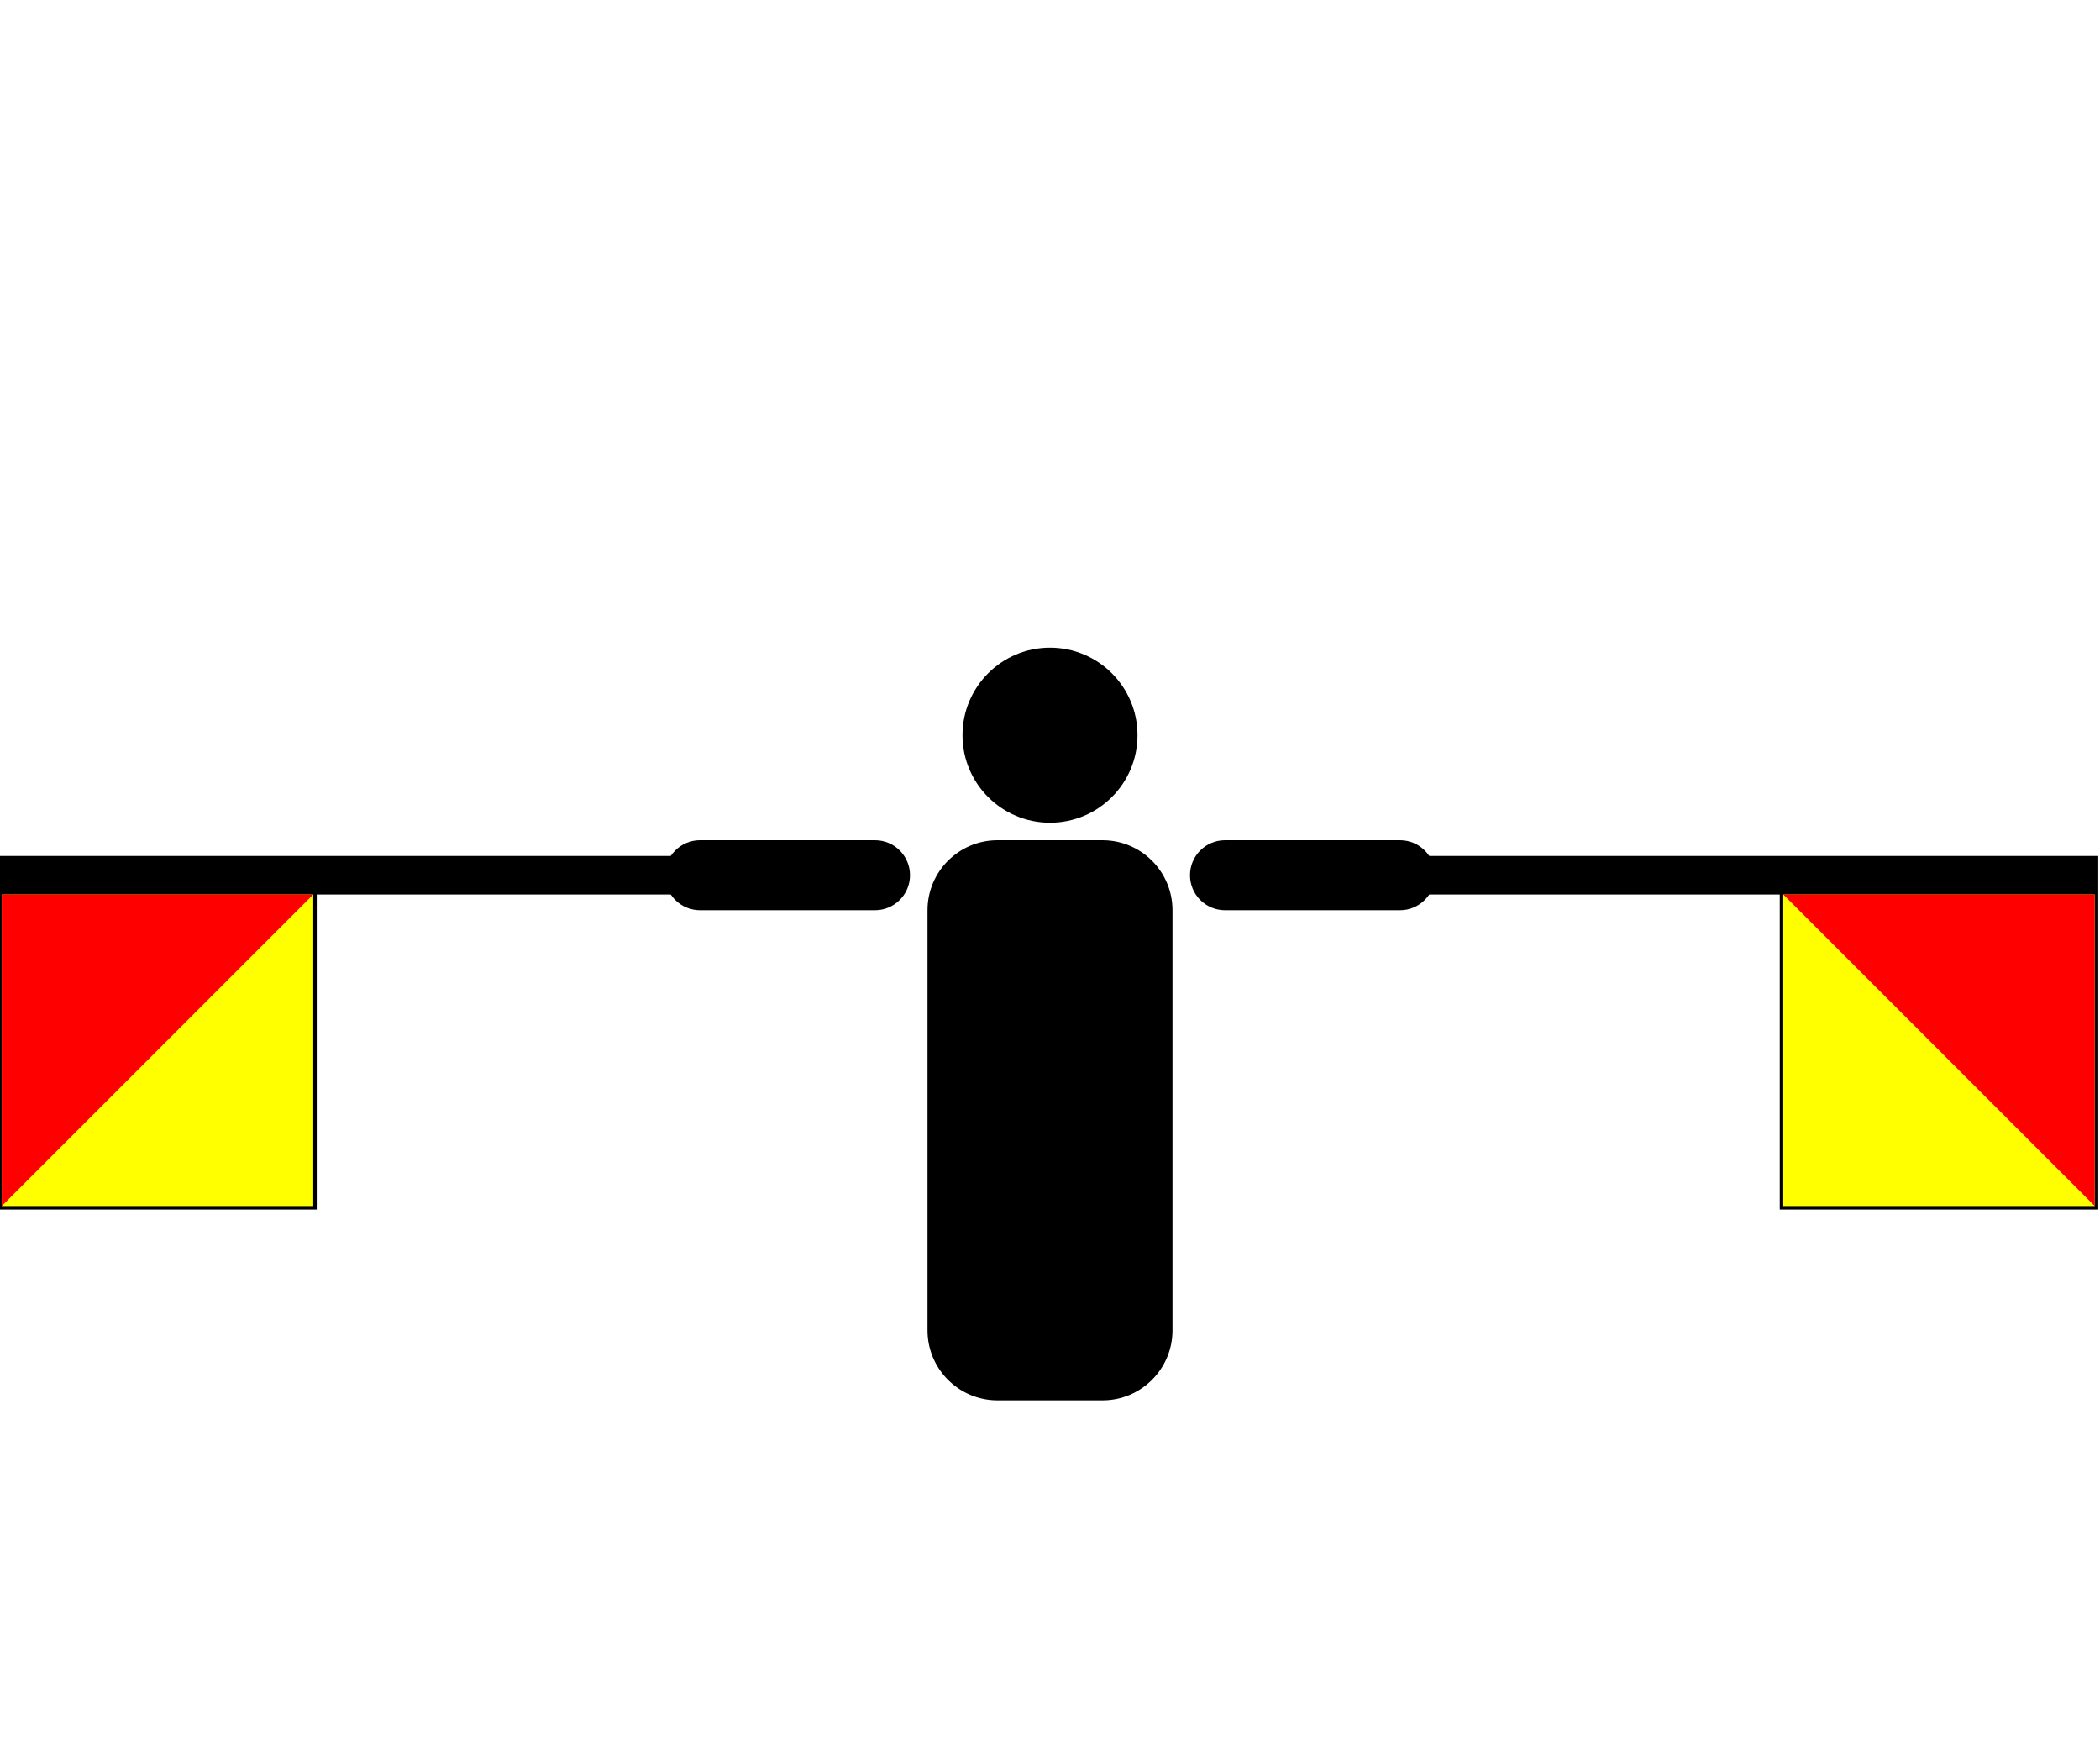
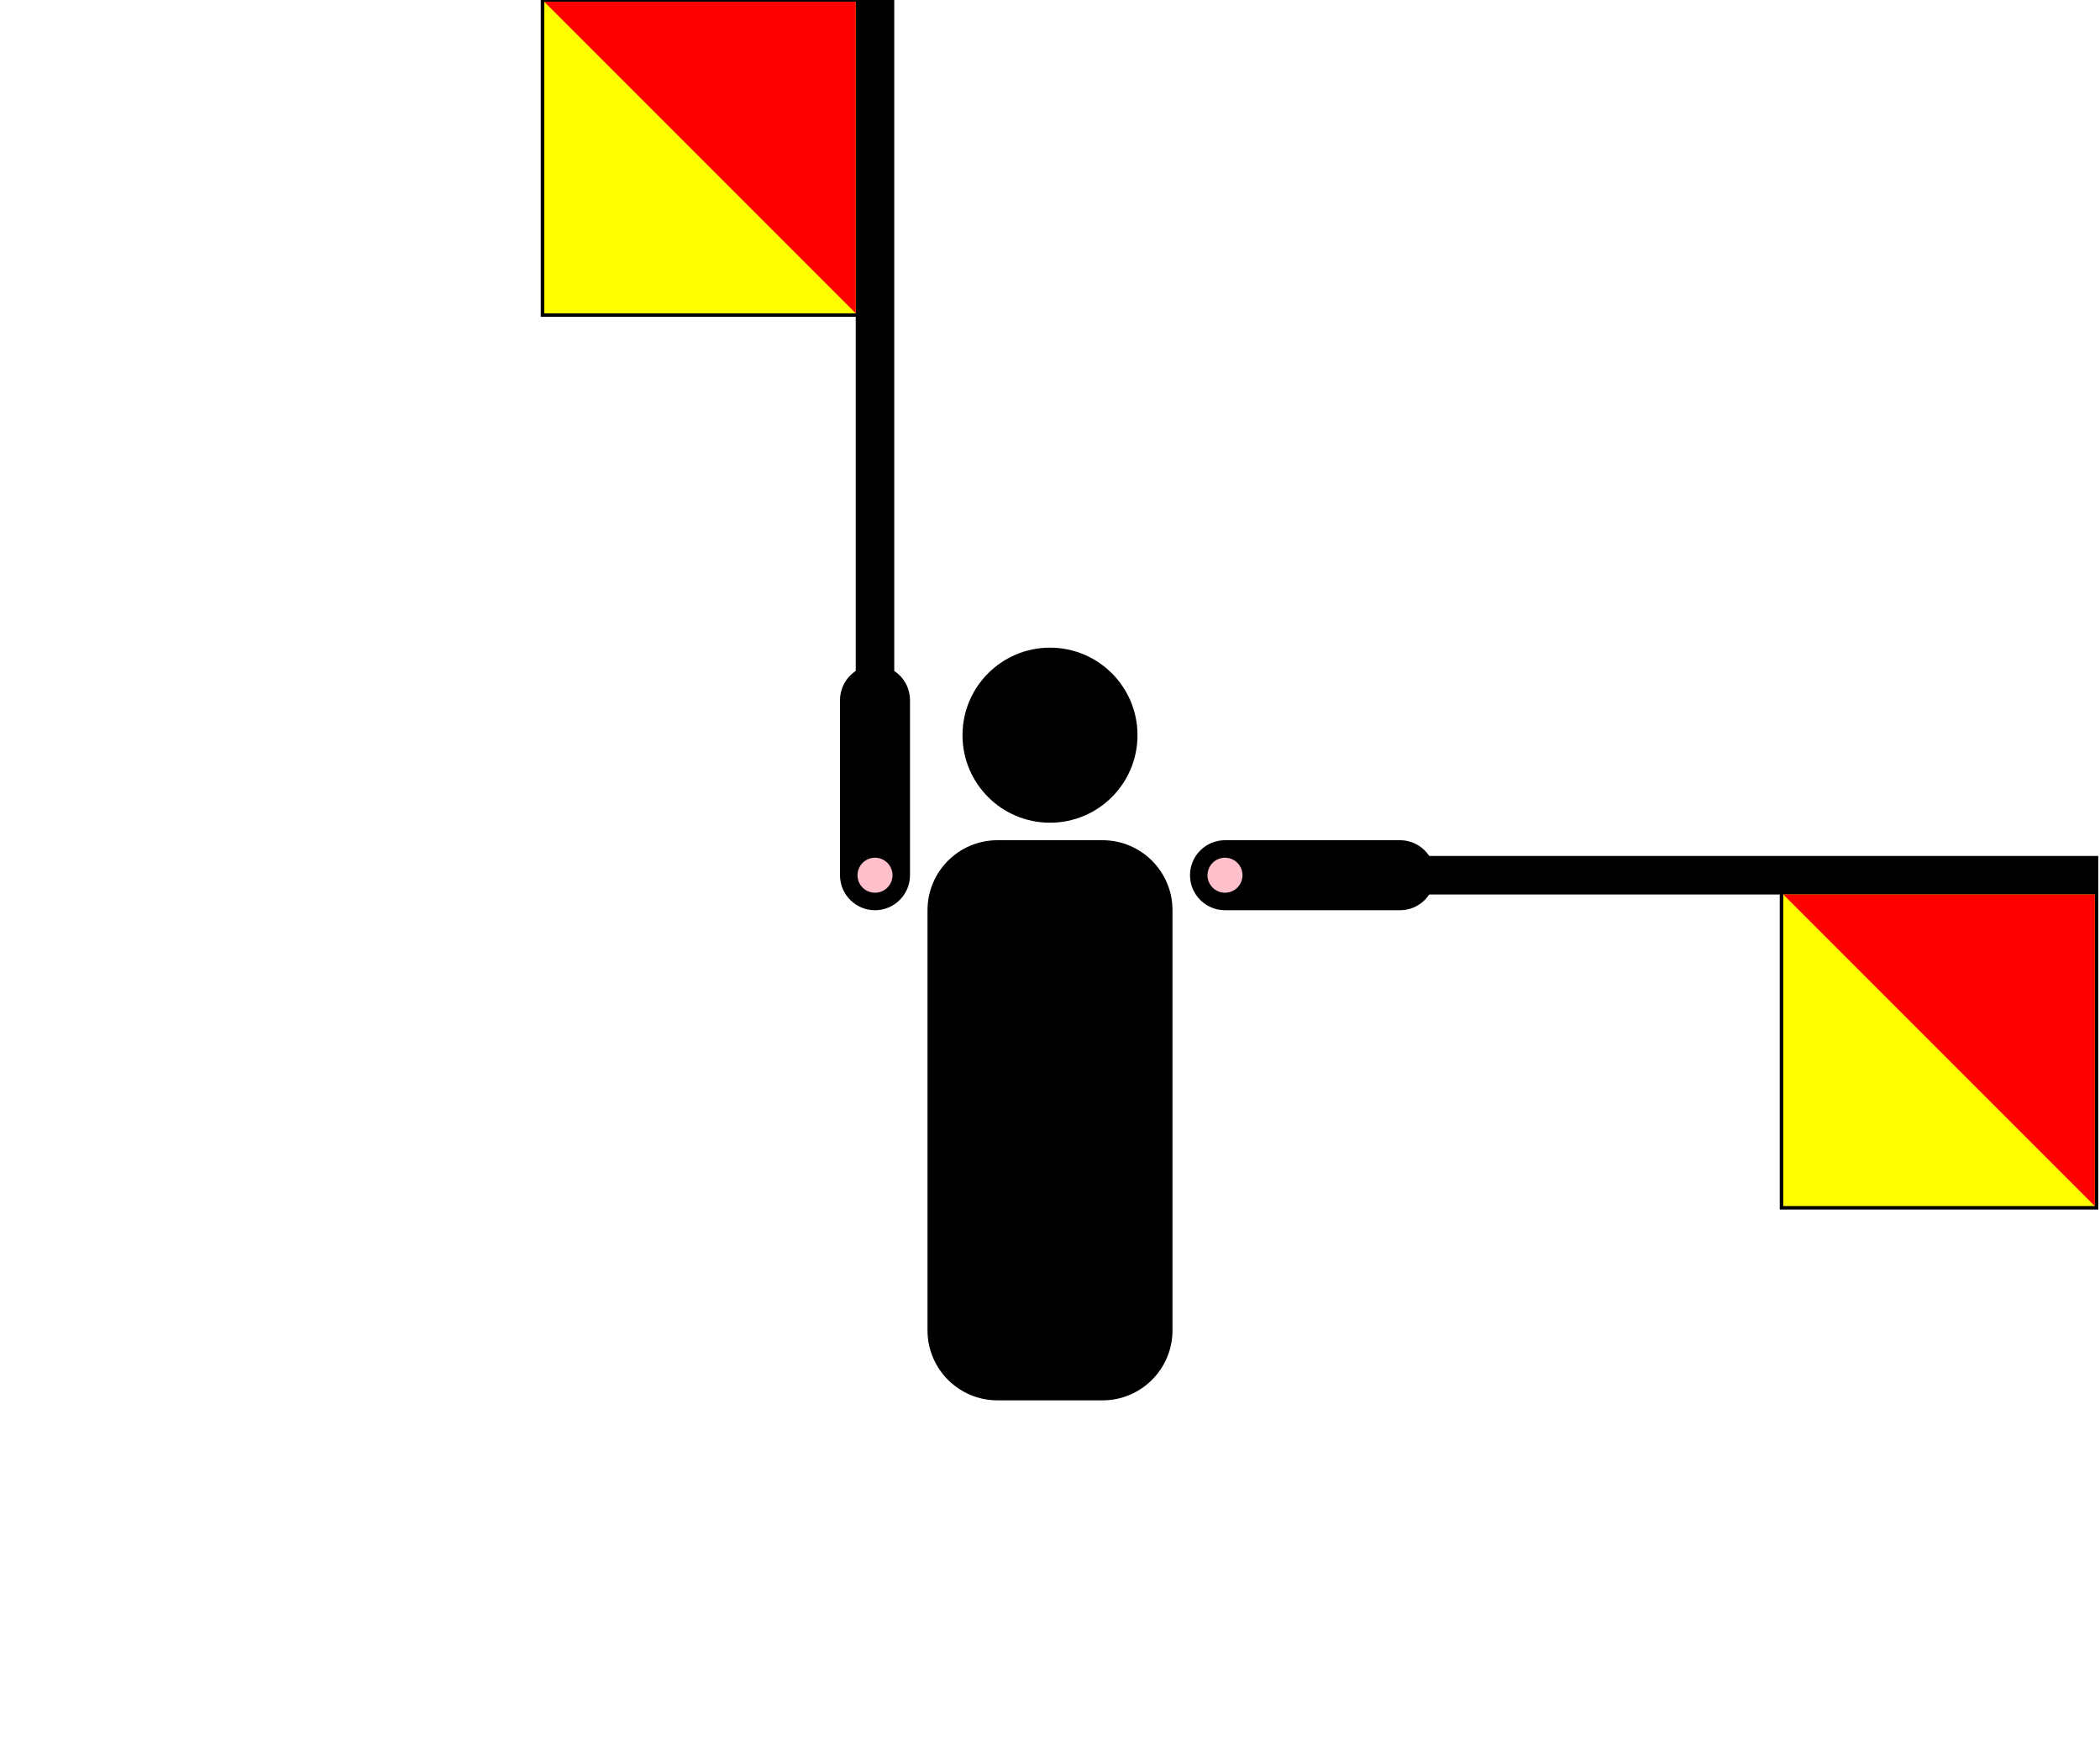
<svg xmlns="http://www.w3.org/2000/svg" width="600" height="500" version="1.0">
  <circle cx="300" cy="210" r="25" />
  <rect x="265" y="240" height="160" width="70" rx="20" ry="20" />
  <g id="armL">
    <rect x="340" y="240" width="70" height="20" rx="10" ry="10" />
    <path d="M399,244.5h200.5v101h-91v-90h-110z" />
    <path d="M509.5,255.5h89v89h-89z" fill="#ff0" />
    <path d="M509.5,255.5l89,89v-89z" fill="#f00" />
  </g>
-   <g id="armR">
+   <g transform="rotate(90 250 250)" id="armR">
    <rect x="190" y="240" width="70" height="20" rx="10" ry="10" />
    <path d="M0,244.5h200.5v11h-110v90h-91z" />
    <path d="M.5,255.5h89v89h-89z" fill="#ff0" />
    <path d="M.5,255.5h89l-89,89z" fill="#f00" />
  </g>
+   <circle cx="250" cy="250" r="5" fill="pink" />
+   <circle cx="350" cy="250" r="5" fill="pink" />
</svg>
